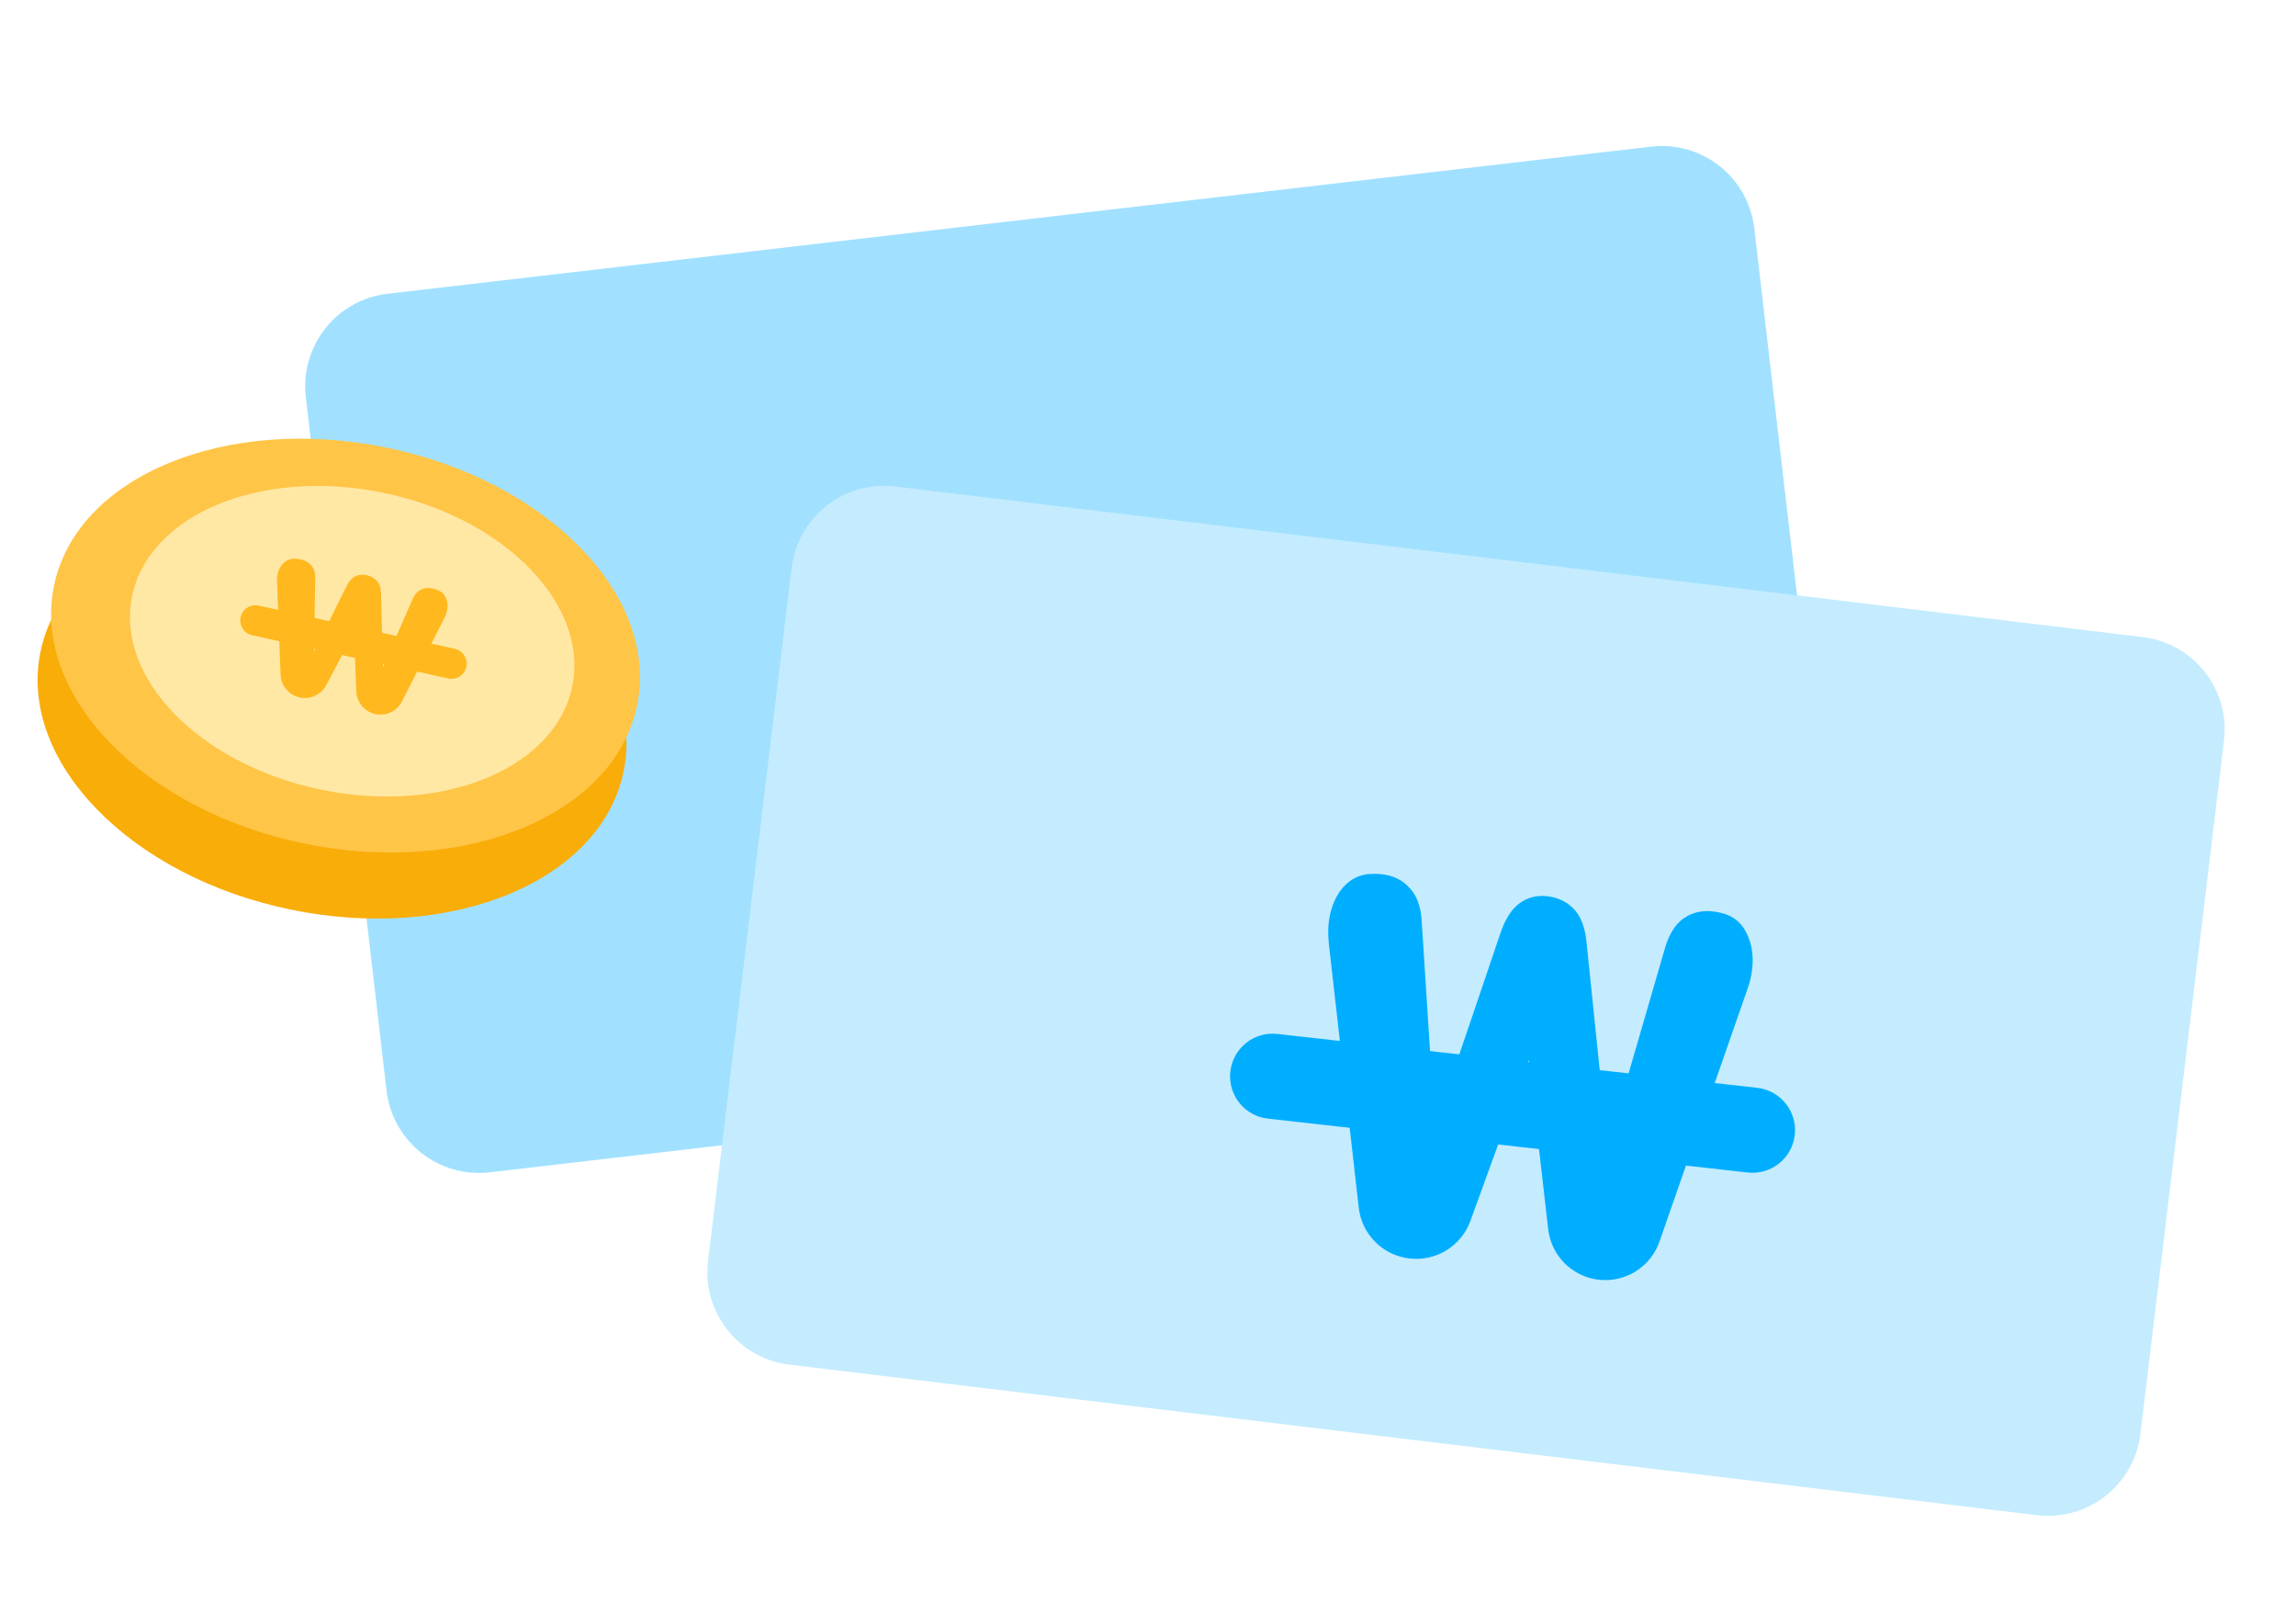
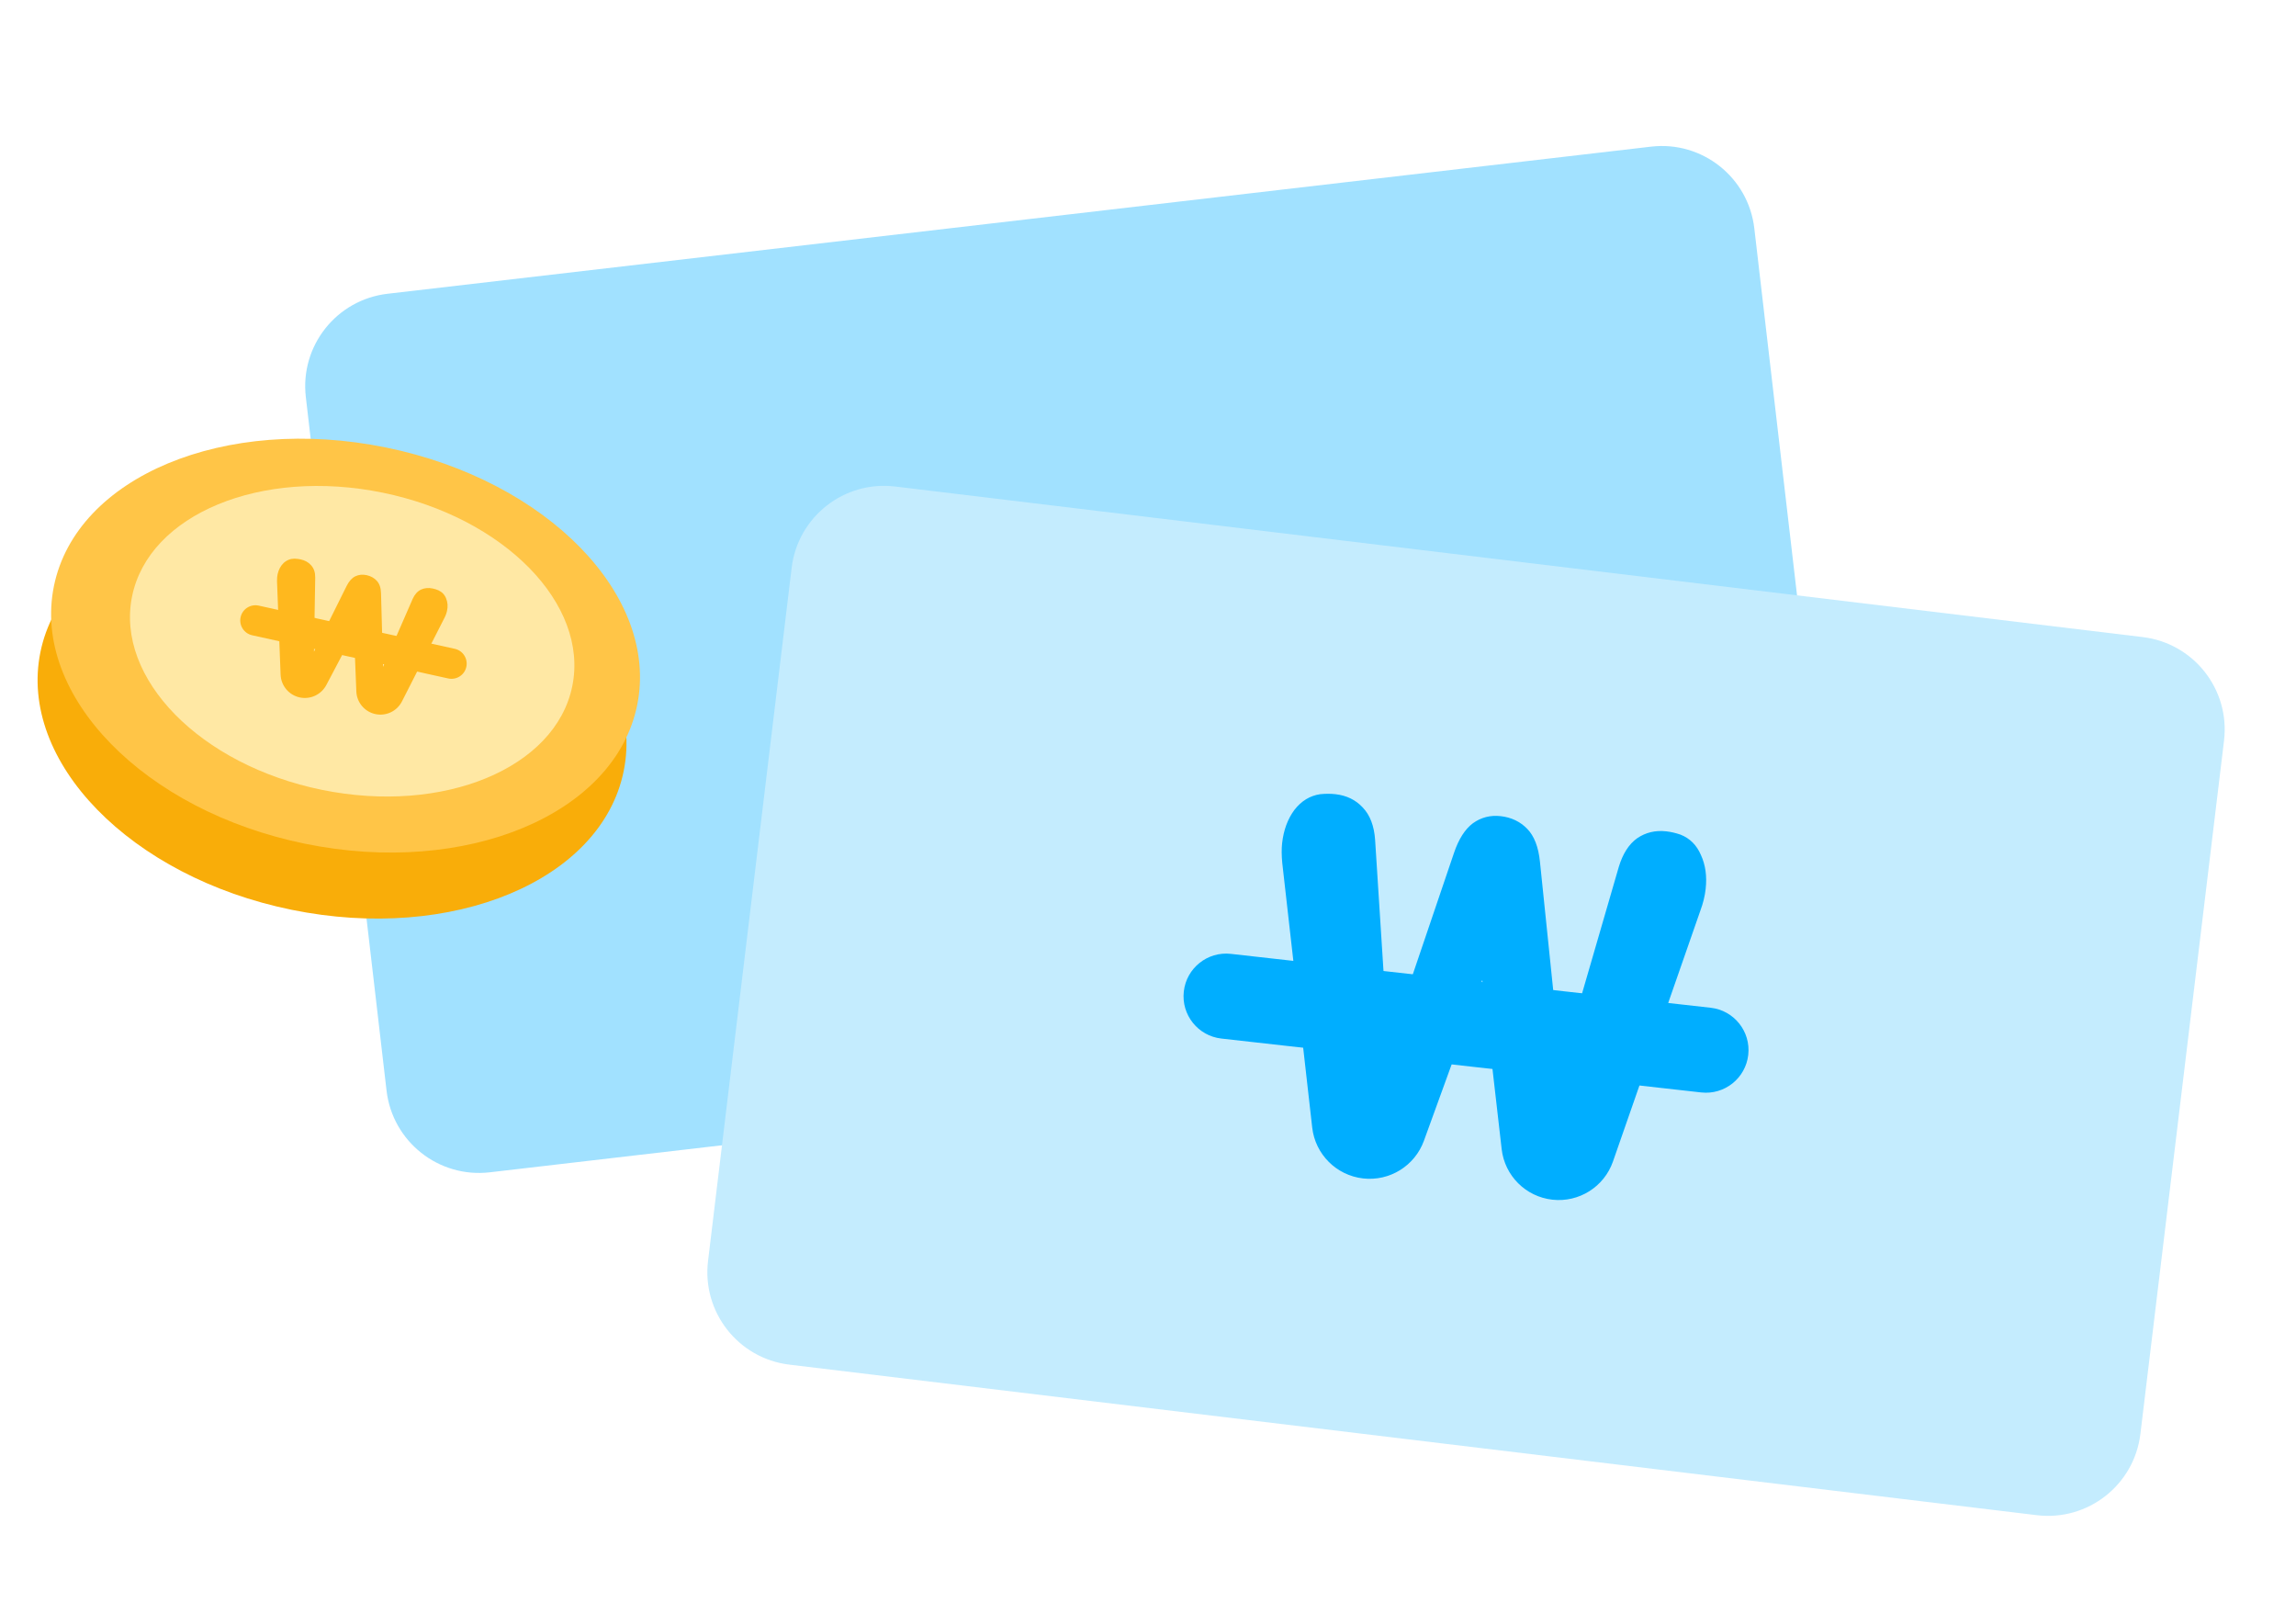
<svg xmlns="http://www.w3.org/2000/svg" width="148" height="104" viewBox="0 0 148 104" fill="none">
  <g transform="rotate(-6.64 69 42.5)">
    <rect x="22" y="14" width="94" height="57" rx="6" fill="#A1E1FF" />
  </g>
  <g transform="rotate(6.88 94.5 64.5)">
    <rect x="48" y="36" width="93" height="57" rx="6" fill="#C4ECFE" />
  </g>
-   <g transform="translate(79 56)">
+   <g transform="translate(76.0013 50.8399)">
    <path d="M24.061 26.474C22.347 26.281 20.993 24.93 20.796 23.216L19.546 12.317L15.785 22.675C15.198 24.292 13.579 25.297 11.868 25.105C10.142 24.911 8.778 23.549 8.583 21.822L6.653 4.774C6.607 4.283 6.604 3.857 6.644 3.496C6.739 2.655 7.002 1.943 7.433 1.358C7.884 0.776 8.44 0.437 9.101 0.341C9.45 0.307 9.775 0.307 10.076 0.341C10.798 0.422 11.385 0.707 11.838 1.196C12.311 1.687 12.578 2.386 12.639 3.293L13.49 16.601L17.725 4.12C18.028 3.229 18.434 2.594 18.944 2.213C19.474 1.834 20.07 1.682 20.732 1.757C21.414 1.833 21.983 2.104 22.439 2.569C22.894 3.033 23.169 3.746 23.265 4.705L24.622 17.851L28.348 5.02C28.605 4.173 28.999 3.561 29.529 3.182C30.079 2.806 30.705 2.657 31.407 2.736C31.708 2.77 32.015 2.841 32.328 2.949C32.931 3.187 33.369 3.626 33.642 4.265C33.936 4.906 34.037 5.635 33.945 6.452C33.894 6.908 33.781 7.37 33.607 7.837L27.971 24.012C27.402 25.645 25.78 26.667 24.061 26.474Z" fill="#00AEFF" />
    <rect x="0.613" y="10.326" width="36.613" height="5.492" rx="2.746" transform="rotate(6.40622 0.61278 10.3257)" fill="#00AEFF" />
  </g>
  <g transform="translate(6.635 24.548) rotate(101.54 15.204 19.187)">
    <ellipse cx="17.376" cy="19.188" rx="13.032" ry="19.186" fill="#F9AD09" />
    <ellipse cx="13.032" cy="19.186" rx="13.032" ry="19.186" fill="#FFC547" />
    <ellipse cx="12.67" cy="18.824" rx="9.774" ry="14.48" fill="#FFE8A4" />
    <path d="M16.97 16.428C16.959 17.135 16.474 17.745 15.787 17.914L12.098 18.822L15.767 19.892C16.443 20.09 16.904 20.714 16.894 21.419C16.883 22.131 16.392 22.746 15.7 22.915L9.854 24.344C9.681 24.382 9.53 24.4 9.401 24.398C9.099 24.394 8.838 24.316 8.616 24.165C8.394 24.005 8.255 23.794 8.199 23.53C8.175 23.39 8.165 23.258 8.166 23.135C8.171 22.839 8.252 22.59 8.411 22.387C8.569 22.176 8.808 22.04 9.128 21.979L13.822 21.103L9.251 19.887C8.924 19.8 8.685 19.66 8.533 19.469C8.381 19.27 8.307 19.035 8.311 18.764C8.315 18.484 8.392 18.243 8.542 18.04C8.692 17.837 8.935 17.697 9.272 17.62L13.892 16.545L9.214 15.549C8.905 15.479 8.674 15.344 8.522 15.145C8.37 14.937 8.296 14.689 8.301 14.402C8.302 14.279 8.317 14.152 8.345 14.021C8.409 13.767 8.55 13.572 8.768 13.436C8.986 13.291 9.241 13.221 9.534 13.226C9.698 13.228 9.865 13.255 10.037 13.307L15.829 14.905C16.512 15.094 16.981 15.72 16.97 16.428Z" fill="#FFB81E" />
    <rect x="11.611" y="26.166" width="14.898" height="1.957" rx="0.979" transform="rotate(-89.12 11.6107 26.1659)" fill="#FFB81E" />
  </g>
</svg>
